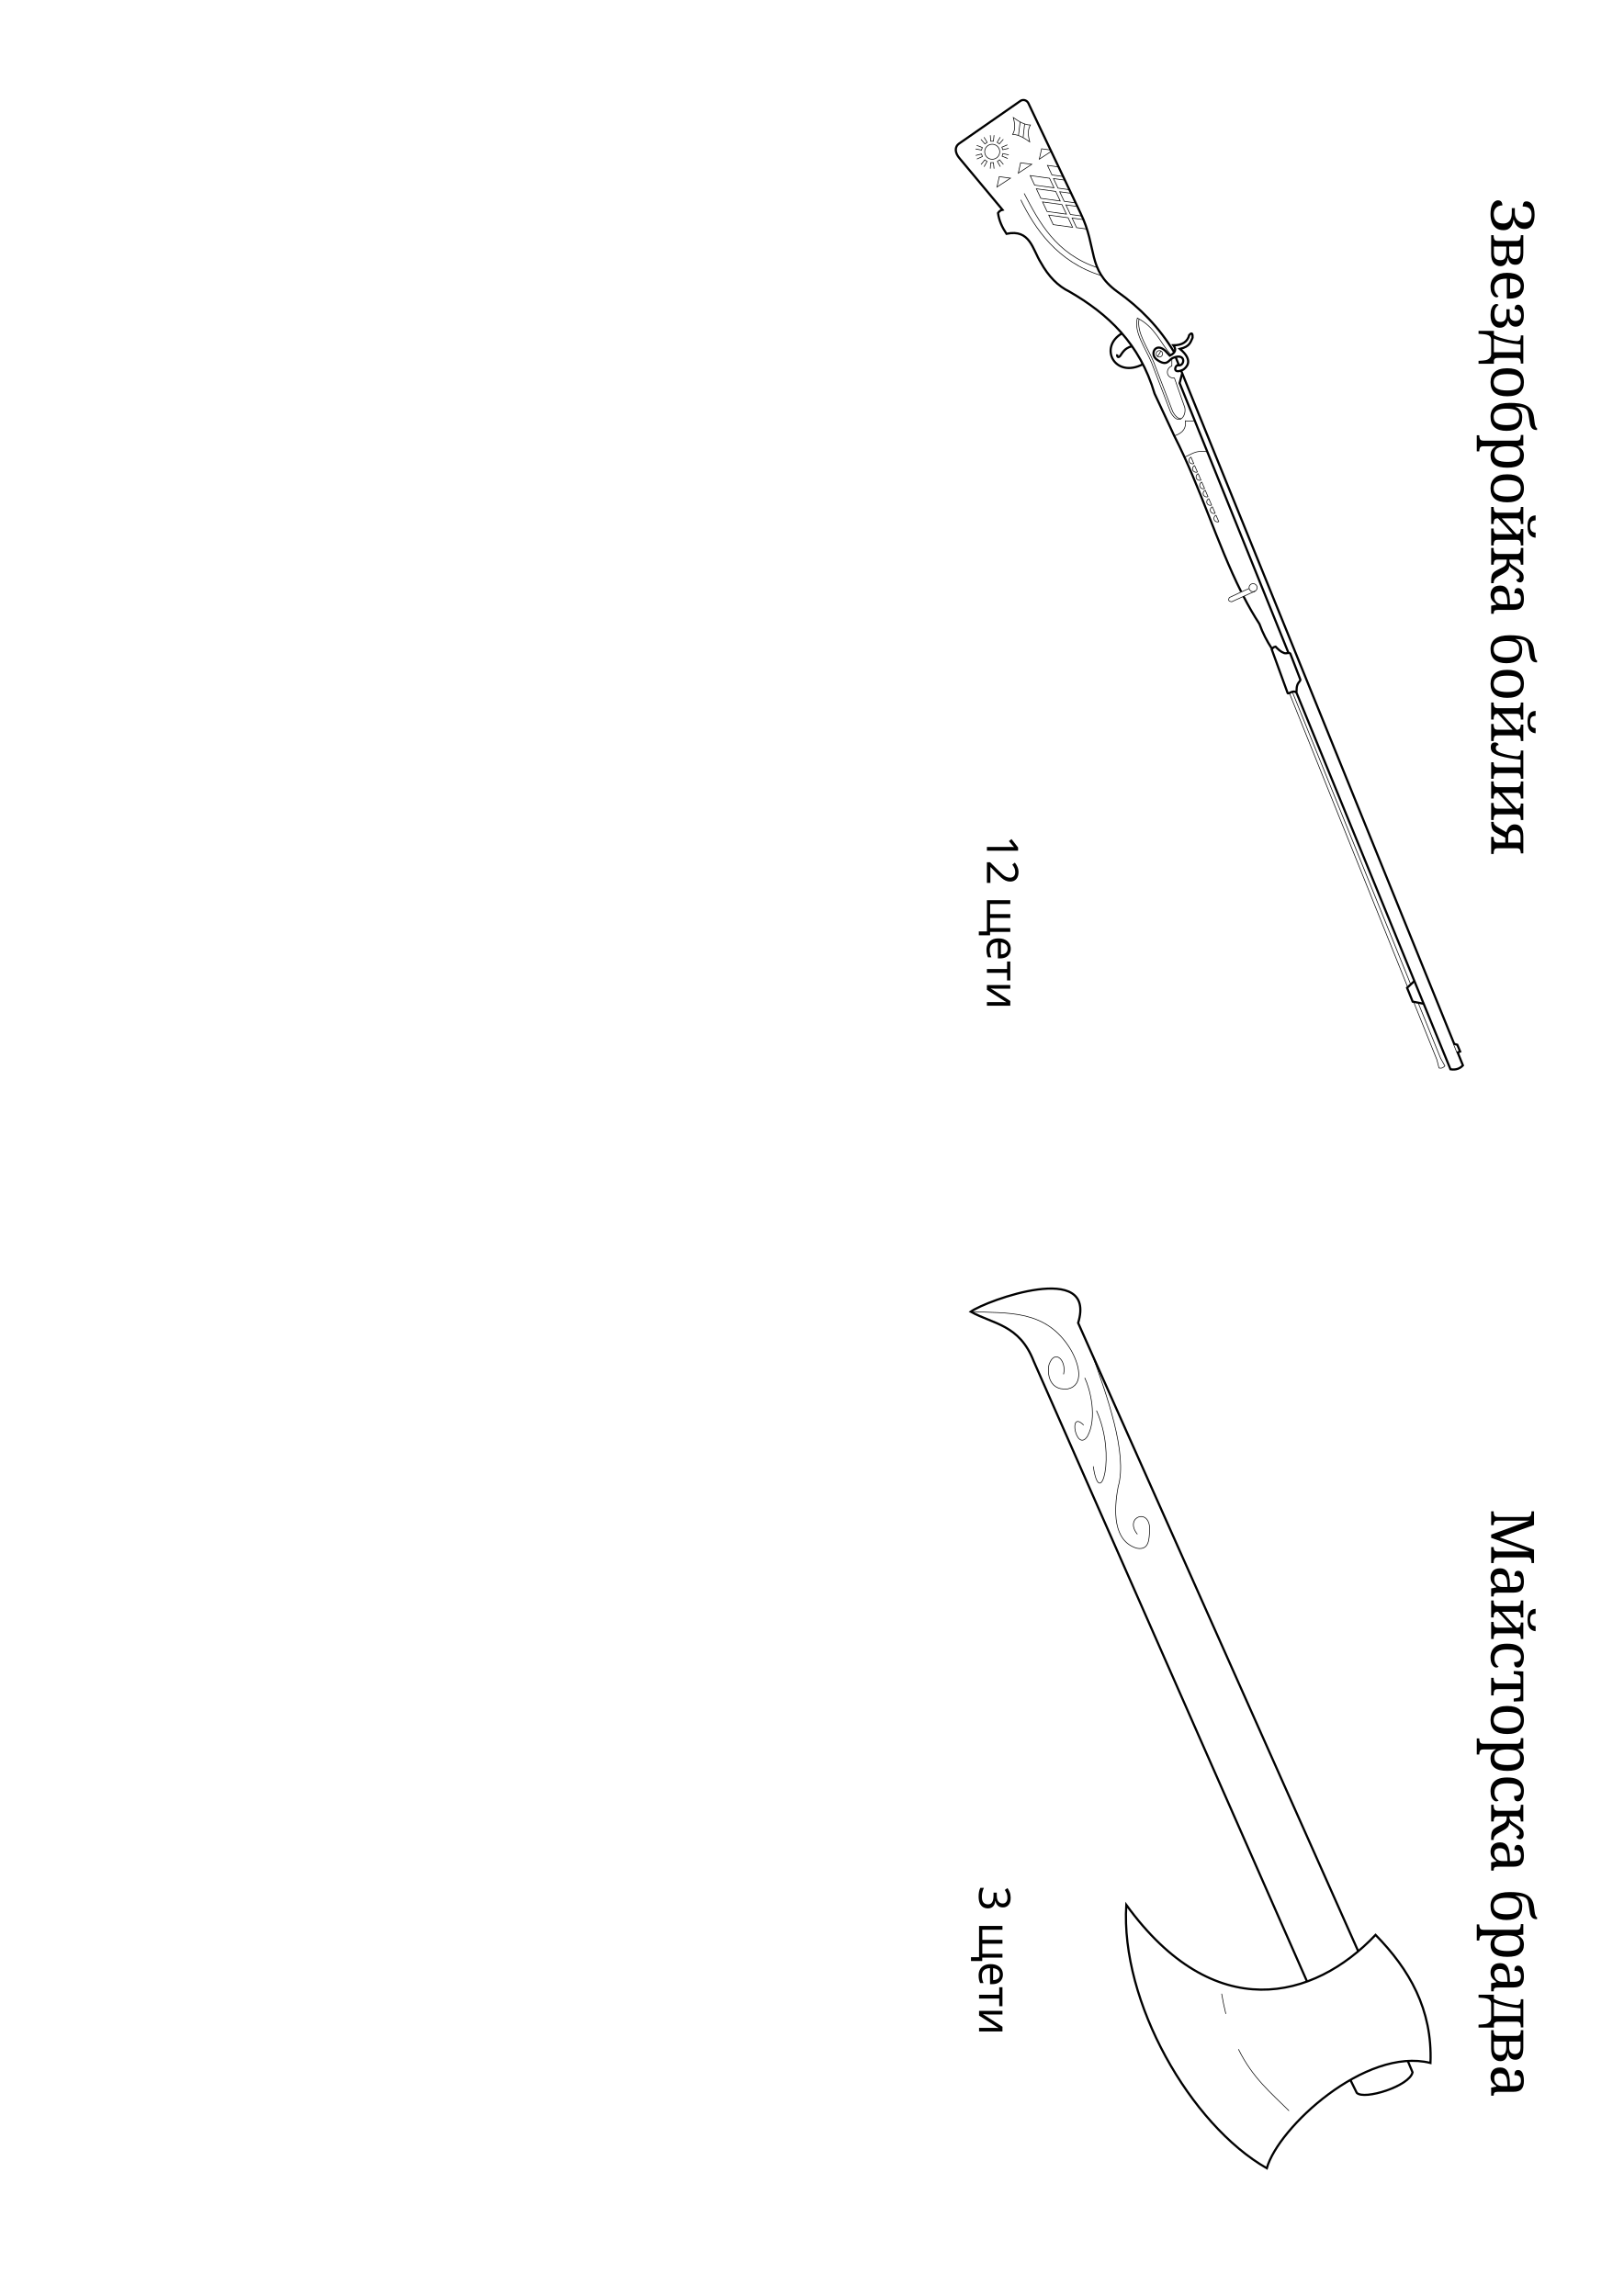
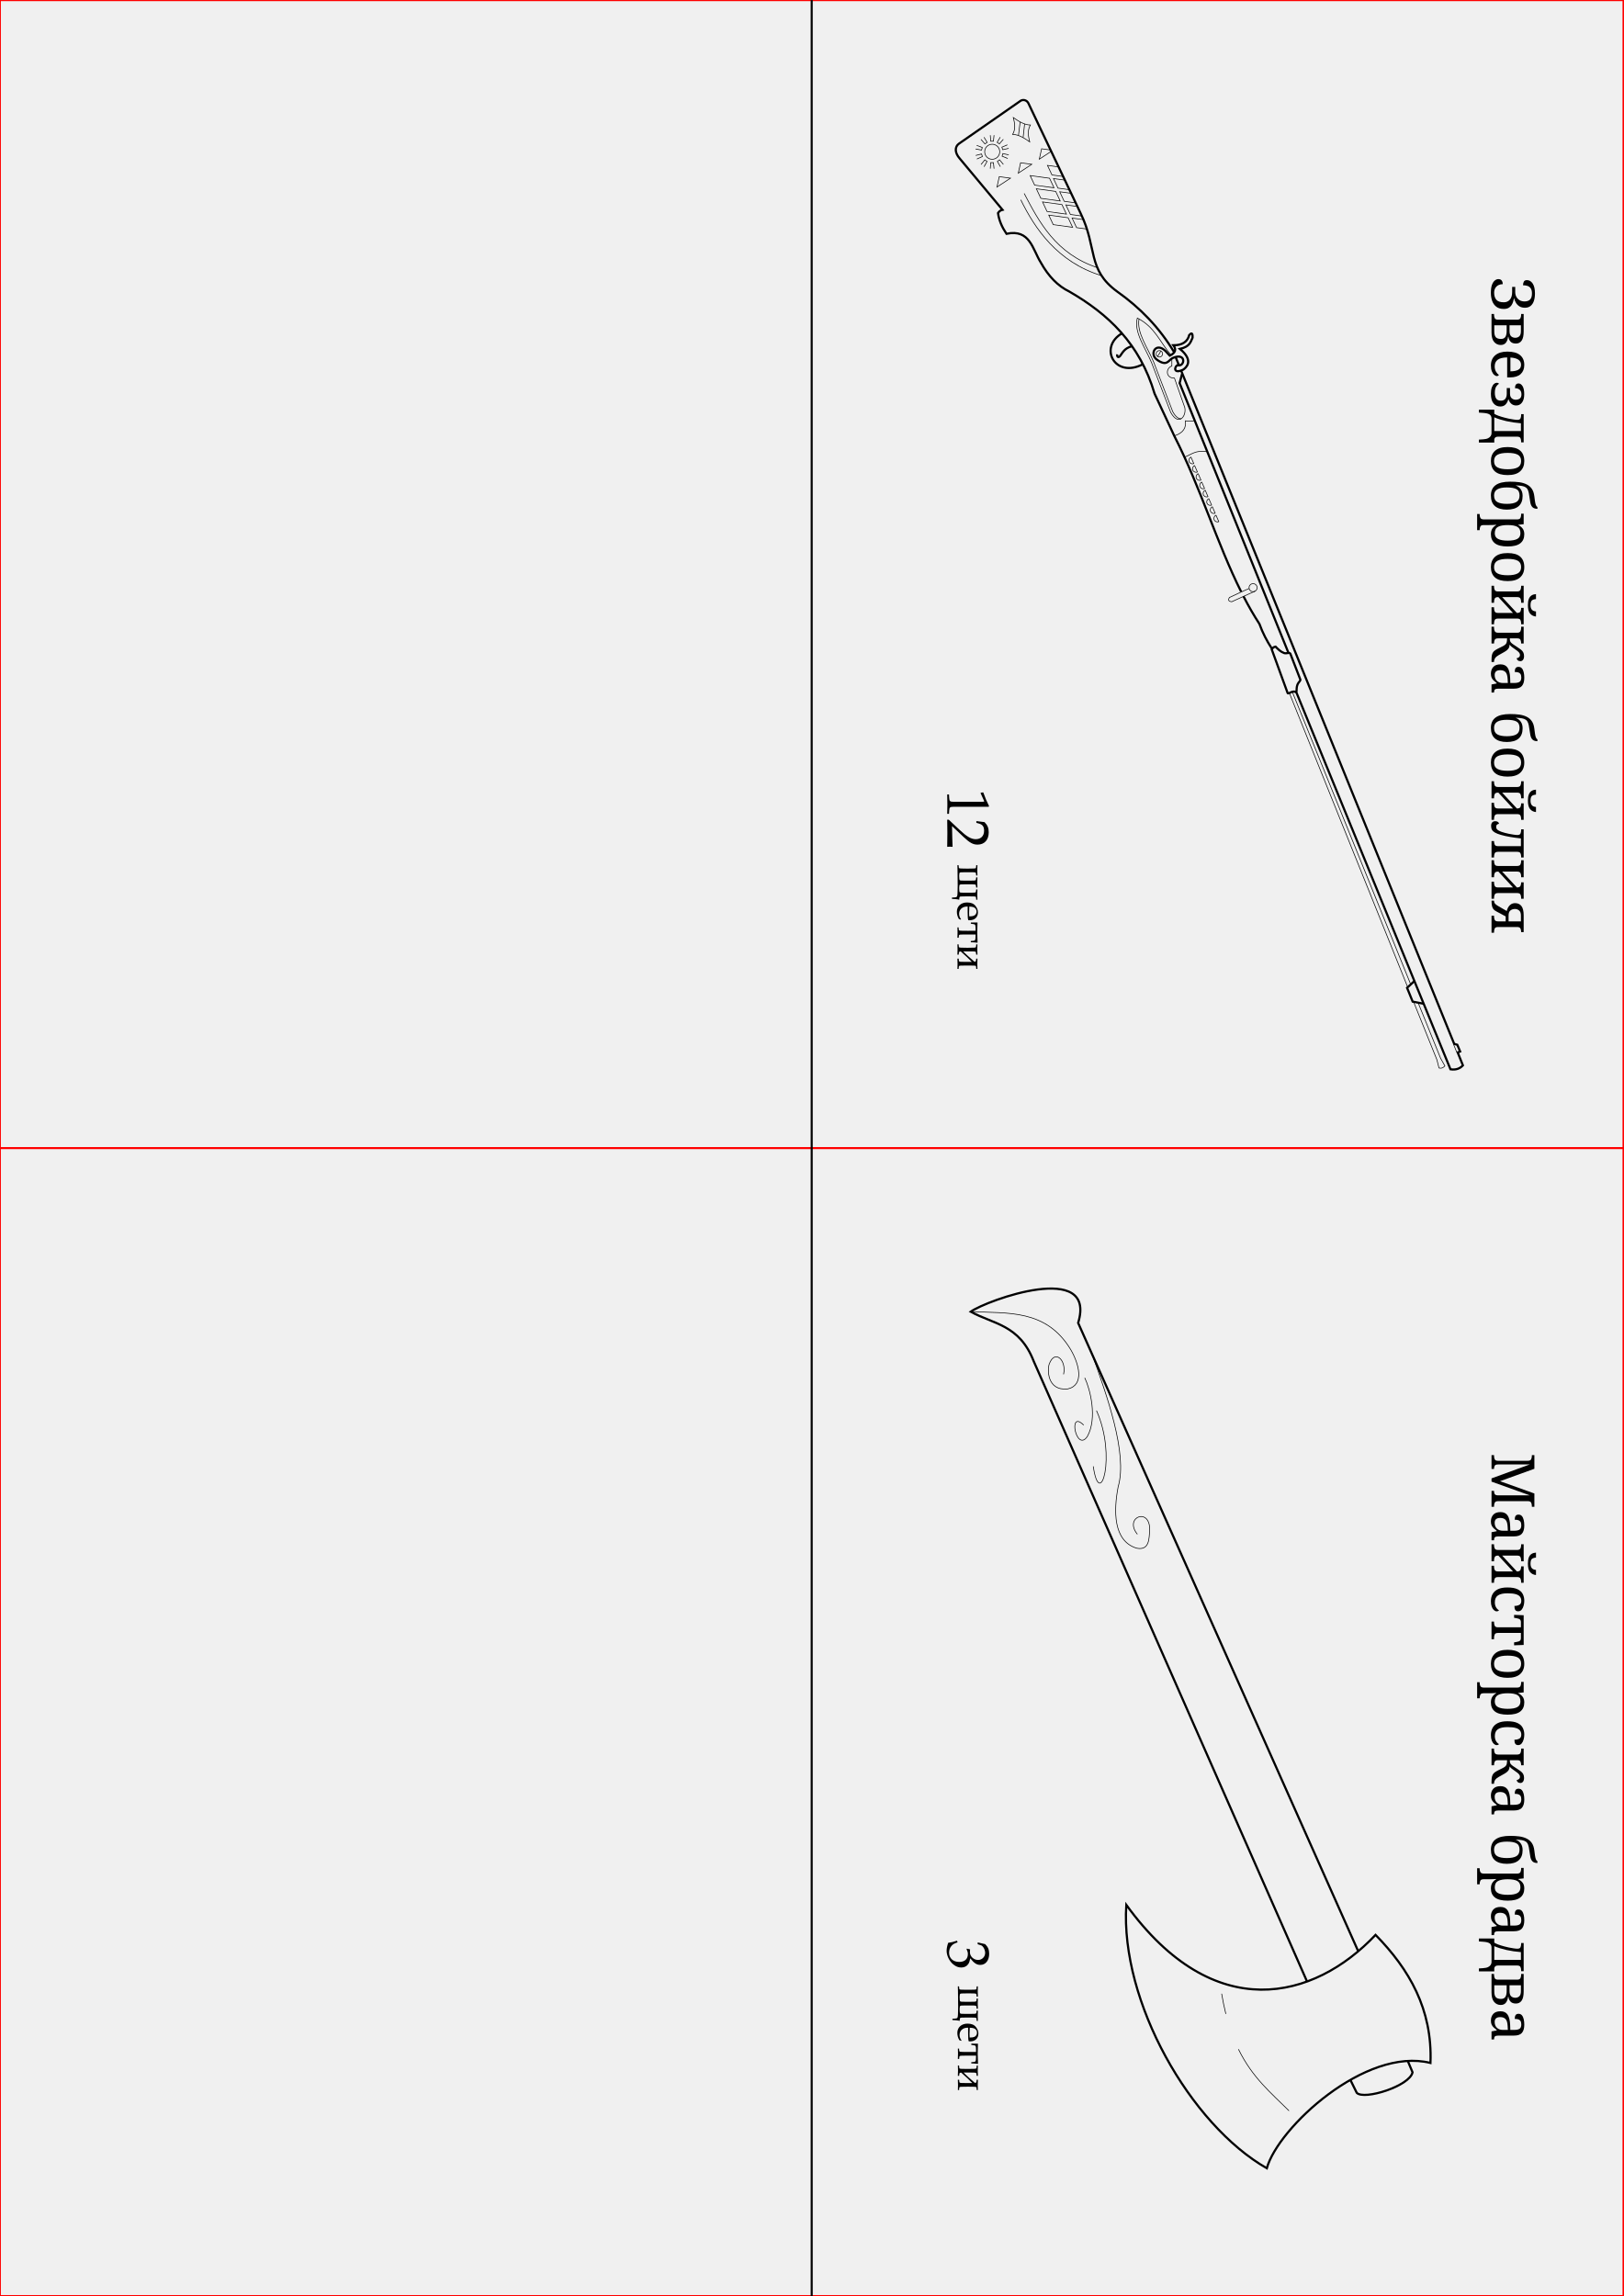
<svg xmlns="http://www.w3.org/2000/svg" width="210mm" height="297mm" viewBox="0 0 744.094 1052.362" id="svg2" version="1.1">
  <defs id="defs4" />
-   <g id="layer2" style="display:inline">
+   <g id="layer1">
+     <path style="display:inline;fill:none;stroke:#ff0000;stroke-width:0.938px;stroke-linecap:butt;stroke-linejoin:miter;stroke-opacity:1" d="M -0.07,0.047 V 1052.405 H 744.023 V 0.047 Z" id="path1049" />
+     <path style="display:inline;fill:none;stroke:#ff0000;stroke-width:0.938px;stroke-linecap:butt;stroke-linejoin:miter;stroke-opacity:1" d="M 744.023,526.226 H -0.07" id="path1049-3" />
+     <path style="display:inline;fill:none;stroke:#000000;stroke-width:0.938px;stroke-linecap:butt;stroke-linejoin:miter;stroke-opacity:1" d="M 371.976,1052.405 V 0.047" id="path1049-5" />
+   </g>
+   <g id="layer2" style="display:none">
    <rect style="opacity:1;fill:#ffffff;fill-opacity:1;stroke:none;stroke-width:0.3;stroke-linecap:round;stroke-linejoin:miter;stroke-miterlimit:4;stroke-dasharray:none;stroke-dashoffset:0;stroke-opacity:1" id="rect4178" width="795.806" height="1126.774" x="-16.57" y="-54.791" />
  </g>
  <g id="layer3" style="display:inline">
-     <text xml:space="preserve" style="font-style:normal;font-weight:normal;line-height:0%;font-family:sans-serif;letter-spacing:0px;word-spacing:0px;fill:#000000;fill-opacity:1;stroke:none;stroke-width:1px;stroke-linecap:butt;stroke-linejoin:miter;stroke-opacity:1" x="90.586" y="-683.351" id="text4759" transform="rotate(90)">
-       <tspan id="tspan4761" x="90.586" y="-683.351" style="font-style:normal;font-variant:normal;font-weight:normal;font-stretch:normal;font-size:27.5px;line-height:1.25;font-family:UnBatang;-inkscape-font-specification:UnBatang">Звездобройка бойлия</tspan>
+     <text xml:space="preserve" style="font-style:normal;font-weight:normal;line-height:0%;font-family:sans-serif;letter-spacing:0px;word-spacing:0px;fill:#000000;fill-opacity:1;stroke:none;stroke-width:1px;stroke-linecap:butt;stroke-linejoin:miter;stroke-opacity:1" x="126.691" y="-683.522" id="text4759" transform="rotate(90)">
+       <tspan id="tspan4761" x="126.691" y="-683.522" style="font-style:normal;font-variant:normal;font-weight:normal;font-stretch:normal;font-size:27.5px;line-height:1.25;font-family:UnBatang;-inkscape-font-specification:UnBatang">Звездобройка бойлия</tspan>
    </text>
-     <flowRoot xml:space="preserve" id="flowRoot4813" style="font-style:normal;font-weight:normal;line-height:0.01%;font-family:sans-serif;letter-spacing:0px;word-spacing:0px;fill:#000000;fill-opacity:1;stroke:none;stroke-width:1px;stroke-linecap:butt;stroke-linejoin:miter;stroke-opacity:1" transform="rotate(-90,157.7409,248.4528)">
+     <flowRoot xml:space="preserve" id="flowRoot4813" style="font-style:normal;font-weight:normal;line-height:0.01%;font-family:sans-serif;letter-spacing:0px;word-spacing:0px;fill:#000000;fill-opacity:1;stroke:none;stroke-width:1px;stroke-linecap:butt;stroke-linejoin:miter;stroke-opacity:1" transform="rotate(-90,181.6472,204.558)">
      <flowRegion id="flowRegion4815">
-         <rect transform="scale(-1)" id="rect4817" width="331.456" height="223.623" x="-328.476" y="-441.113" />
+         <rect transform="scale(-1)" id="rect4817" width="410.87" height="280.235" x="-328.476" y="-441.113" />
      </flowRegion>
      <flowPara style="font-style:normal;font-variant:normal;font-weight:500;font-stretch:normal;font-size:15px;line-height:1.25;font-family:'URW Palladio L';-inkscape-font-specification:'URW Palladio L Medium';text-align:justify;text-anchor:start" id="flowPara4823">Правени от сливенски майстори, тези пушки са сложни и красиви, някои се състоят от повече от 4000 елемента и са инкрустирани и гравирани. Те са много издължени и тънки и следователно много точни на дълги разстояния, могат да улучат дори и звезда.</flowPara>
    </flowRoot>
-     <text xml:space="preserve" style="font-style:normal;font-weight:normal;line-height:0%;font-family:sans-serif;letter-spacing:0px;word-spacing:0px;fill:#000000;fill-opacity:1;stroke:none;stroke-width:1px;stroke-linecap:butt;stroke-linejoin:miter;stroke-opacity:1" x="382.814" y="-452.268" id="text4825" transform="rotate(90)">
-       <tspan id="tspan4827" x="382.814" y="-452.268" style="font-style:normal;font-variant:normal;font-weight:normal;font-stretch:normal;font-size:20px;line-height:1.25;font-family:Ubuntu;-inkscape-font-specification:Ubuntu">12 щети</tspan>
+     <text transform="rotate(90)" id="text4152" y="-683.522" x="665.893" style="font-style:normal;font-weight:normal;line-height:0%;font-family:sans-serif;letter-spacing:0px;word-spacing:0px;fill:#000000;fill-opacity:1;stroke:none;stroke-width:1px;stroke-linecap:butt;stroke-linejoin:miter;stroke-opacity:1" xml:space="preserve">
+       <tspan style="font-style:normal;font-variant:normal;font-weight:normal;font-stretch:normal;font-size:27.5px;line-height:1.25;font-family:UnBatang;-inkscape-font-specification:UnBatang" y="-683.522" x="665.893" id="tspan4154">Майсторска брадва</tspan>
    </text>
-     <text transform="rotate(90)" id="text4152" y="-683.351" x="691.656" style="font-style:normal;font-weight:normal;line-height:0%;font-family:sans-serif;letter-spacing:0px;word-spacing:0px;fill:#000000;fill-opacity:1;stroke:none;stroke-width:1px;stroke-linecap:butt;stroke-linejoin:miter;stroke-opacity:1" xml:space="preserve">
-       <tspan style="font-style:normal;font-variant:normal;font-weight:normal;font-stretch:normal;font-size:27.5px;line-height:1.25;font-family:UnBatang;-inkscape-font-specification:UnBatang" y="-683.351" x="691.656" id="tspan4154">Майсторска брадва</tspan>
-     </text>
-     <flowRoot transform="rotate(-90,452.0365,505.327)" style="font-style:normal;font-weight:normal;line-height:0.01%;font-family:sans-serif;letter-spacing:0px;word-spacing:0px;fill:#000000;fill-opacity:1;stroke:none;stroke-width:1px;stroke-linecap:butt;stroke-linejoin:miter;stroke-opacity:1" id="flowRoot4156" xml:space="preserve">
+     <flowRoot transform="rotate(-90,479.7724,525.1265)" style="font-style:normal;font-weight:normal;line-height:0.01%;font-family:sans-serif;letter-spacing:0px;word-spacing:0px;fill:#000000;fill-opacity:1;stroke:none;stroke-width:1px;stroke-linecap:butt;stroke-linejoin:miter;stroke-opacity:1" id="flowRoot4156" xml:space="preserve">
      <flowRegion id="flowRegion4158">
-         <rect y="-441.113" x="-328.476" height="223.623" width="331.456" id="rect4160" transform="scale(-1)" />
+         <rect y="-441.113" x="-328.476" height="229.248" width="225.988" id="rect4160" transform="scale(-1)" />
      </flowRegion>
      <flowPara style="font-style:normal;font-variant:normal;font-weight:500;font-stretch:normal;font-size:15px;line-height:1.25;font-family:'URW Palladio L';-inkscape-font-specification:'URW Palladio L Medium';text-align:justify;text-anchor:start" id="flowPara4162">Едно е да търкаш с бичкия, друго е да замахнеш с брадва...</flowPara>
    </flowRoot>
-     <text transform="rotate(90)" id="text4164" y="-448.675" x="864.404" style="font-style:normal;font-weight:normal;line-height:0%;font-family:sans-serif;letter-spacing:0px;word-spacing:0px;fill:#000000;fill-opacity:1;stroke:none;stroke-width:1px;stroke-linecap:butt;stroke-linejoin:miter;stroke-opacity:1" xml:space="preserve">
-       <tspan style="font-style:normal;font-variant:normal;font-weight:normal;font-stretch:normal;font-size:20px;line-height:1.25;font-family:Ubuntu;-inkscape-font-specification:Ubuntu" y="-448.675" x="864.404" id="tspan4166">3 щети</tspan>
-     </text>
+     <g id="g114" transform="translate(-6.561819,-39.46163)">
+       <text transform="rotate(90)" xml:space="preserve" style="font-style:normal;font-weight:normal;font-size:12px;line-height:0%;font-family:sans-serif;letter-spacing:0px;word-spacing:0px;display:inline;fill:#000000;fill-opacity:1;stroke:none;stroke-width:1px;stroke-linecap:butt;stroke-linejoin:miter;stroke-opacity:1" x="928.564" y="-440.919" id="text4164-1-0-2">
+         <tspan id="tspan4166-1-8-7" x="928.564" y="-440.919" style="font-style:normal;font-variant:normal;font-weight:normal;font-stretch:normal;font-size:27.5px;line-height:1.25;font-family:'URW Palladio L';-inkscape-font-specification:'URW Palladio L';stroke-width:1px">3</tspan>
+       </text>
+       <text transform="rotate(90)" xml:space="preserve" style="font-style:normal;font-weight:normal;font-size:12px;line-height:0%;font-family:sans-serif;letter-spacing:0px;word-spacing:0px;display:inline;fill:#000000;fill-opacity:1;stroke:none;stroke-width:1px;stroke-linecap:butt;stroke-linejoin:miter;stroke-opacity:1" x="949.419" y="-445.574" id="text4164-7-1-0">
+         <tspan id="tspan4166-0-6-9" x="949.419" y="-445.574" style="font-style:normal;font-variant:normal;font-weight:normal;font-stretch:normal;font-size:20px;line-height:1.25;font-family:'URW Palladio L';-inkscape-font-specification:'URW Palladio L';stroke-width:1px">щети</tspan>
+       </text>
+     </g>
+     <g id="g120" transform="translate(-27.01588,-8.033881)">
+       <text transform="rotate(90)" xml:space="preserve" style="font-style:normal;font-weight:normal;font-size:12px;line-height:0%;font-family:sans-serif;letter-spacing:0px;word-spacing:0px;display:inline;fill:#000000;fill-opacity:1;stroke:none;stroke-width:1px;stroke-linecap:butt;stroke-linejoin:miter;stroke-opacity:1" x="369.548" y="-461.167" id="text4164-1-0">
+         <tspan id="tspan4166-1-8" x="369.548" y="-461.167" style="font-style:normal;font-variant:normal;font-weight:normal;font-stretch:normal;font-size:27.5px;line-height:1.25;font-family:'URW Palladio L';-inkscape-font-specification:'URW Palladio L';stroke-width:1px">12</tspan>
+       </text>
+       <text transform="rotate(90)" xml:space="preserve" style="font-style:normal;font-weight:normal;font-size:12px;line-height:0%;font-family:sans-serif;letter-spacing:0px;word-spacing:0px;display:inline;fill:#000000;fill-opacity:1;stroke:none;stroke-width:1px;stroke-linecap:butt;stroke-linejoin:miter;stroke-opacity:1" x="404.111" y="-465.822" id="text4164-7-1">
+         <tspan id="tspan4166-0-6" x="404.111" y="-465.822" style="font-style:normal;font-variant:normal;font-weight:normal;font-stretch:normal;font-size:20px;line-height:1.25;font-family:'URW Palladio L';-inkscape-font-specification:'URW Palladio L';stroke-width:1px">щети</tspan>
+       </text>
+     </g>
  </g>
  <g id="layer4">
    <path style="fill:none;fill-rule:evenodd;stroke:#000000;stroke-width:1px;stroke-linecap:butt;stroke-linejoin:miter;stroke-opacity:1" d="M 622.468,894.438 494.08,606.351 c 8.74,-28.742 -41.857,-10.365 -49.229,-5.147 10.235,5.709 22.313,5.822 28.866,22.712 l 125.21,284.183" id="path4181" />
    <path style="fill:none;fill-rule:evenodd;stroke:#000000;stroke-width:1px;stroke-linecap:butt;stroke-linejoin:miter;stroke-opacity:1" d="m 630.38,886.843 c 15.423,15.779 26.122,34.101 25.158,58.703 -29.806,-7.467 -69.811,29.628 -75,48.259 -34.981,-19.992 -67.161,-76.221 -64.399,-120.728 40.202,55.438 86.024,43.621 114.241,13.766 z" id="path4184" />
    <path style="fill:none;fill-rule:evenodd;stroke:#000000;stroke-width:1px;stroke-linecap:butt;stroke-linejoin:miter;stroke-opacity:1" d="m 618.829,953.299 2.927,5.934 c 3.337,3.474 24.244,-3.088 25.574,-9.395 l -2.195,-5.222" id="path4186" />
  </g>
  <g id="layer5">
    <path style="fill:none;fill-rule:evenodd;stroke:#000000;stroke-width:0.3;stroke-linecap:round;stroke-linejoin:miter;stroke-miterlimit:4;stroke-dasharray:none;stroke-opacity:1" d="m 559.867,913.92 c 0.545,3.231 1.172,6.231 1.87,9.029 m 5.855,16.397 c 6.385,13.01 14.919,19.955 23.043,28.055" id="path4188" />
    <path style="fill:none;fill-rule:evenodd;stroke:#000000;stroke-width:0.3;stroke-linecap:round;stroke-linejoin:miter;stroke-miterlimit:4;stroke-dasharray:none;stroke-opacity:1" d="m 445.016,601.163 c 16.724,0.887 34.379,-1.259 45.649,17.405 3.862,6.595 6.407,16.297 -1.345,18.038 -9.684,1.038 -9.351,-9.284 -8.465,-11.472 2.597,-6.867 7.938,-1.662 6.566,4.668" id="path4190" />
    <path style="fill:none;fill-rule:evenodd;stroke:#000000;stroke-width:0.3;stroke-linecap:round;stroke-linejoin:miter;stroke-miterlimit:4;stroke-dasharray:none;stroke-opacity:1" d="m 497.152,631.622 c 2.39,4.968 5.872,18.354 1.123,26.811 -5.099,7.449 -8.986,-12.519 -1.734,-5.314" id="path4192" />
    <path style="fill:none;fill-rule:evenodd;stroke:#000000;stroke-width:0.3;stroke-linecap:round;stroke-linejoin:miter;stroke-miterlimit:4;stroke-dasharray:none;stroke-opacity:1" d="m 502.532,646.653 c 9.266,20.664 1.5,46.075 -1.503,25.554" id="path4194" />
    <path style="fill:none;fill-rule:evenodd;stroke:#000000;stroke-width:0.3;stroke-linecap:round;stroke-linejoin:miter;stroke-miterlimit:4;stroke-dasharray:none;stroke-opacity:1" d="m 500.457,620.672 c 6.684,18.625 16.403,45.517 11.972,60.753 -2.103,10.879 -2.374,24.917 8.503,28.195 5.989,1.165 5.593,-4.783 5.93,-7.944 0.508,-11.147 -11.975,-6.4 -5.706,1.454" id="path4196" />
  </g>
  <g id="layer6">
    <path style="fill:none;fill-rule:evenodd;stroke:#000000;stroke-width:1px;stroke-linecap:butt;stroke-linejoin:miter;stroke-opacity:1" d="m 538.833,163.849 1.466,3.616 m 0.984,2.427 125.126,308.559 1.423,0.412 1.308,3.076 -1.136,0.443 2.405,5.93 c -1.354,1.459 -3.172,2.188 -5.706,1.79 L 594.16,317.522 c -1.614,-1.651 -3.682,0.971 -4.084,0.112 l -7.272,-19.971 c 0.357,-0.6 0.803,-1.13 1.734,-1.287 1.159,1.187 2.323,2.37 3.972,2.965 1.314,0.331 2.121,-0.48 2.797,0.224 l 4.531,11.748 c 0.307,0.534 -0.294,0.922 -0.783,1.639 -1.029,1.49 -0.796,3.05 -0.949,4.589" id="path4169" />
    <path style="fill:none;fill-rule:evenodd;stroke:#000000;stroke-width:1px;stroke-linecap:butt;stroke-linejoin:miter;stroke-opacity:1" d="m 648.022,449.799 -3.204,2.967 2.571,6.329 4.786,0.91" id="path4173" />
    <path style="fill:none;fill-rule:evenodd;stroke:#000000;stroke-width:1px;stroke-linecap:butt;stroke-linejoin:miter;stroke-opacity:1" d="m 534.968,161.824 c -4.909,-6.013 -8.579,0.292 -4.826,3.006 4.656,3.372 5.283,0.299 7.199,-0.712 6.605,-2.914 5.688,4.412 2.215,3.244 -1.442,0.823 -1.885,4.239 2.69,2.057 1.093,-0.781 5.217,-3.915 -1.503,-9.494 4.637,-1.088 4.838,-3.2 5.775,-5.142 0.114,-2.444 -0.581,-2.227 -1.503,-1.266 -0.8,3.134 -3.196,4.745 -7.278,4.747 1.481,1.959 0.885,3.534 -1.661,4.747 z" id="path4175" />
    <path style="fill:none;fill-rule:evenodd;stroke:#000000;stroke-width:1px;stroke-linecap:butt;stroke-linejoin:miter;stroke-opacity:1" d="m 538.05,161.388 c -6.813,-11.347 -15.672,-20.407 -26.069,-27.747 -13.906,-10.166 -8.978,-19.891 -16.783,-35.915 L 471.255,47.266 c -0.872,-1.61 -2.543,-1.648 -3.468,-1.119 L 439.48,65.839 c -1.969,1.389 -2.067,4.086 0.336,6.825 l 19.599,23.496 c -1.036,0.238 -1.613,0.821 -2.057,1.503 0.461,3.363 1.851,6.504 3.877,9.494 10.814,-2.284 11.915,7.067 15.727,13.17 3.543,6.378 7.907,10.814 13.09,13.314 17.768,10.271 32.309,23.862 39.048,46.768 l 9.113,19.549 c 11.943,23.431 19.533,49.184 30.567,71.257 m 1.055,2.078 c 2.269,4.399 4.687,8.642 7.319,12.678 1.498,4.161 3.443,7.874 5.679,11.297" id="path4177" />
    <path style="fill:none;fill-rule:evenodd;stroke:#000000;stroke-width:1px;stroke-linecap:butt;stroke-linejoin:miter;stroke-opacity:1" d="m 514.275,152.717 c -11.001,6.346 -3.46,20.972 9.51,14.209" id="path4179" />
    <path style="fill:none;fill-rule:evenodd;stroke:#000000;stroke-width:1px;stroke-linecap:butt;stroke-linejoin:miter;stroke-opacity:1" d="m 518.513,158.739 c -3.101,0.903 -3.962,2.69 -5.142,4.351 -0.973,1.169 -1.517,0.327 -1.424,-0.672" id="path4182" />
    <path style="fill:none;fill-rule:evenodd;stroke:#000000;stroke-width:1px;stroke-linecap:butt;stroke-linejoin:miter;stroke-opacity:1" d="m 541.693,171.397 -1.108,4.193 49.826,123.527" id="path4185" />
  </g>
  <g id="layer7">
    <path style="fill:none;fill-rule:evenodd;stroke:#000000;stroke-width:0.3;stroke-linecap:butt;stroke-linejoin:miter;stroke-miterlimit:4;stroke-dasharray:none;stroke-opacity:1" d="M 503.254,122.788 C 483.812,116.466 476.109,101.582 469.353,88.663" id="path4187" />
    <path id="path4189" d="m 504.773,126.33 c -20.273,-6.184 -30.632,-21.772 -36.986,-34.758" style="fill:none;fill-rule:evenodd;stroke:#000000;stroke-width:0.3;stroke-linecap:butt;stroke-linejoin:miter;stroke-miterlimit:4;stroke-dasharray:none;stroke-opacity:1" />
    <path style="fill:none;fill-rule:evenodd;stroke:#000000;stroke-width:0.3;stroke-linecap:butt;stroke-linejoin:miter;stroke-miterlimit:4;stroke-dasharray:none;stroke-opacity:1" d="m 547.336,192.827 c -1.445,0.355 -2.787,0.296 -4.084,0.056 0.38,3.024 -0.801,5.494 -5.035,6.881" id="path4191" />
    <path style="fill:none;fill-rule:evenodd;stroke:#000000;stroke-width:0.3;stroke-linecap:butt;stroke-linejoin:miter;stroke-miterlimit:4;stroke-dasharray:none;stroke-opacity:1" d="m 542.917,209.498 c 3.058,-1.17 5.049,-3.341 10.293,-2.461" id="path4193" />
    <path style="fill:none;fill-rule:evenodd;stroke:#000000;stroke-width:0.3;stroke-linecap:butt;stroke-linejoin:miter;stroke-miterlimit:4;stroke-dasharray:none;stroke-opacity:1" d="m 536.551,162.615 c -4.953,-5.698 -7.195,-12.659 -15.348,-16.851 -1.738,6.529 3.721,13.658 6.566,20.57 l 8.703,22.627 c 3.607,6.593 7.322,1.855 6.487,-2.136 l -4.747,-13.528 c -3.997,0.111 -4.172,-4.47 -1.187,-5.538 l 0,-3.244" id="path4195" />
    <circle style="opacity:1;fill:none;fill-opacity:1;stroke:#000000;stroke-width:0.3;stroke-linecap:round;stroke-linejoin:round;stroke-miterlimit:4;stroke-dasharray:none;stroke-dashoffset:0;stroke-opacity:1" id="path4197" cx="531.309" cy="162.171" r="1.482" />
    <circle style="opacity:1;fill:none;fill-opacity:1;stroke:#000000;stroke-width:0.3;stroke-linecap:round;stroke-linejoin:round;stroke-miterlimit:4;stroke-dasharray:none;stroke-dashoffset:0;stroke-opacity:1" id="path4199" cx="574.254" cy="269.356" r="1.846" />
    <path style="fill:none;fill-rule:evenodd;stroke:#000000;stroke-width:0.3;stroke-linecap:butt;stroke-linejoin:miter;stroke-miterlimit:4;stroke-dasharray:none;stroke-opacity:1" d="m 572.449,269.755 c -0.316,0 -9.059,4.114 -9.059,4.114 -0.853,1.496 -0.002,1.794 1.068,1.938 l 10.759,-4.885" id="path4201" />
    <path id="path4203" d="m 521.986,146.186 c -1.165,6.326 3.994,13.18 6.732,19.831 l 8.703,22.627 c 1.364,2.494 2.744,3.367 3.887,3.272" style="fill:none;fill-rule:evenodd;stroke:#000000;stroke-width:0.3;stroke-linecap:butt;stroke-linejoin:miter;stroke-miterlimit:4;stroke-dasharray:none;stroke-opacity:1" />
    <path style="fill:none;fill-rule:evenodd;stroke:#000000;stroke-width:0.3;stroke-linecap:butt;stroke-linejoin:miter;stroke-miterlimit:4;stroke-dasharray:none;stroke-opacity:1" d="m 667.549,482.201 -1.413,-3.496" id="path4205" />
    <path style="opacity:1;fill:none;fill-opacity:1;stroke:#000000;stroke-width:0.3;stroke-linecap:round;stroke-linejoin:round;stroke-miterlimit:4;stroke-dasharray:none;stroke-dashoffset:0;stroke-opacity:1" d="m 547.072,212.463 c -0.812,0.349 -1.754,-0.025 -2.104,-0.835 -0.35,-0.811 0.025,-1.751 0.837,-2.1 z" id="path4207" />
    <path id="path4210" d="m 548.729,216.322 c -0.812,0.349 -1.754,-0.025 -2.104,-0.835 -0.35,-0.811 0.025,-1.751 0.837,-2.1 z" style="opacity:1;fill:none;fill-opacity:1;stroke:#000000;stroke-width:0.3;stroke-linecap:round;stroke-linejoin:round;stroke-miterlimit:4;stroke-dasharray:none;stroke-dashoffset:0;stroke-opacity:1" />
    <path id="path4212" d="m 550.361,220.05 c -0.812,0.349 -1.754,-0.025 -2.104,-0.835 -0.35,-0.811 0.025,-1.751 0.837,-2.1 z" style="opacity:1;fill:none;fill-opacity:1;stroke:#000000;stroke-width:0.3;stroke-linecap:round;stroke-linejoin:round;stroke-miterlimit:4;stroke-dasharray:none;stroke-dashoffset:0;stroke-opacity:1" />
    <path style="opacity:1;fill:none;fill-opacity:1;stroke:#000000;stroke-width:0.3;stroke-linecap:round;stroke-linejoin:round;stroke-miterlimit:4;stroke-dasharray:none;stroke-dashoffset:0;stroke-opacity:1" d="m 552.018,223.91 c -0.812,0.349 -1.754,-0.025 -2.104,-0.835 -0.35,-0.811 0.025,-1.751 0.837,-2.1 z" id="path4214" />
    <path id="path4216" d="m 553.584,227.637 c -0.812,0.349 -1.754,-0.025 -2.104,-0.835 -0.35,-0.811 0.025,-1.751 0.837,-2.1 z" style="opacity:1;fill:none;fill-opacity:1;stroke:#000000;stroke-width:0.3;stroke-linecap:round;stroke-linejoin:round;stroke-miterlimit:4;stroke-dasharray:none;stroke-dashoffset:0;stroke-opacity:1" />
    <path style="opacity:1;fill:none;fill-opacity:1;stroke:#000000;stroke-width:0.3;stroke-linecap:round;stroke-linejoin:round;stroke-miterlimit:4;stroke-dasharray:none;stroke-dashoffset:0;stroke-opacity:1" d="m 555.241,231.497 c -0.812,0.349 -1.754,-0.025 -2.104,-0.835 -0.35,-0.811 0.025,-1.751 0.837,-2.1 z" id="path4218" />
    <path style="opacity:1;fill:none;fill-opacity:1;stroke:#000000;stroke-width:0.3;stroke-linecap:round;stroke-linejoin:round;stroke-miterlimit:4;stroke-dasharray:none;stroke-dashoffset:0;stroke-opacity:1" d="m 556.872,235.224 c -0.812,0.349 -1.754,-0.025 -2.104,-0.835 -0.35,-0.811 0.025,-1.751 0.837,-2.1 z" id="path4220" />
    <path id="path4222" d="m 558.53,239.084 c -0.812,0.349 -1.754,-0.025 -2.104,-0.835 -0.35,-0.811 0.025,-1.751 0.837,-2.1 z" style="opacity:1;fill:none;fill-opacity:1;stroke:#000000;stroke-width:0.3;stroke-linecap:round;stroke-linejoin:round;stroke-miterlimit:4;stroke-dasharray:none;stroke-dashoffset:0;stroke-opacity:1" />
    <path style="fill:none;fill-rule:evenodd;stroke:#000000;stroke-width:0.3;stroke-linecap:butt;stroke-linejoin:miter;stroke-miterlimit:4;stroke-dasharray:none;stroke-opacity:1" d="m 456.879,85.735 6.187,-4.066 -5.127,-0.707 z" id="path4224" />
    <path id="path4226" d="m 466.646,79.371 6.187,-4.066 -5.127,-0.707 z" style="fill:none;fill-rule:evenodd;stroke:#000000;stroke-width:0.3;stroke-linecap:butt;stroke-linejoin:miter;stroke-miterlimit:4;stroke-dasharray:none;stroke-opacity:1" />
    <path style="fill:none;fill-rule:evenodd;stroke:#000000;stroke-width:0.3;stroke-linecap:butt;stroke-linejoin:miter;stroke-miterlimit:4;stroke-dasharray:none;stroke-opacity:1" d="m 481.358,68.744 -4.017,-0.554 -1.061,4.773 5.413,-3.557" id="path4228" />
    <path style="fill:none;fill-rule:evenodd;stroke:#000000;stroke-width:0.3;stroke-linecap:butt;stroke-linejoin:miter;stroke-miterlimit:4;stroke-dasharray:none;stroke-opacity:1" d="m 472.188,57.3 c -1.461,2.497 -0.954,5.152 -0.311,7.717 -2.147,-1.504 -4.936,-3.376 -7.811,-3.408 1.461,-2.497 0.954,-5.152 0.311,-7.717 2.147,1.504 4.936,3.376 7.811,3.408 z" id="path4230" />
    <path style="fill:none;fill-rule:evenodd;stroke:#000000;stroke-width:0.3;stroke-linecap:butt;stroke-linejoin:miter;stroke-miterlimit:4;stroke-dasharray:none;stroke-opacity:1" d="m 466.735,62.069 c 0,-0.133 0.751,-6.077 0.751,-6.077" id="path4234" />
    <path style="fill:none;fill-rule:evenodd;stroke:#000000;stroke-width:0.3;stroke-linecap:butt;stroke-linejoin:miter;stroke-miterlimit:4;stroke-dasharray:none;stroke-opacity:1" d="m 469.541,56.832 -0.673,6.197" id="path4236" />
    <circle style="opacity:1;fill:none;fill-opacity:1;stroke:#000000;stroke-width:0.3;stroke-linecap:round;stroke-linejoin:round;stroke-miterlimit:4;stroke-dasharray:none;stroke-dashoffset:0;stroke-opacity:1" id="path4238" cx="454.695" cy="69.555" r="3.447" />
    <path style="fill:none;fill-rule:evenodd;stroke:#000000;stroke-width:0.3;stroke-linecap:butt;stroke-linejoin:miter;stroke-miterlimit:4;stroke-dasharray:none;stroke-opacity:1" d="m 453.819,61.979 0.199,2.74 1.237,0 0.287,-2.762" id="path4240" />
    <path id="path4242" d="m 453.819,77.29 0.199,-2.74 1.237,0 0.287,2.762" style="fill:none;fill-rule:evenodd;stroke:#000000;stroke-width:0.3;stroke-linecap:butt;stroke-linejoin:miter;stroke-miterlimit:4;stroke-dasharray:none;stroke-opacity:1" />
    <path id="path4244" d="m 458.374,62.875 -1.412,2.357 1.013,0.711 1.822,-2.095" style="fill:none;fill-rule:evenodd;stroke:#000000;stroke-width:0.3;stroke-linecap:butt;stroke-linejoin:miter;stroke-miterlimit:4;stroke-dasharray:none;stroke-opacity:1" />
    <path style="fill:none;fill-rule:evenodd;stroke:#000000;stroke-width:0.3;stroke-linecap:butt;stroke-linejoin:miter;stroke-miterlimit:4;stroke-dasharray:none;stroke-opacity:1" d="m 449.576,75.405 1.737,-2.128 1.013,0.711 -1.352,2.426" id="path4246" />
    <path style="fill:none;fill-rule:evenodd;stroke:#000000;stroke-width:0.3;stroke-linecap:butt;stroke-linejoin:miter;stroke-miterlimit:4;stroke-dasharray:none;stroke-opacity:1" d="m 461.663,66.379 -2.534,1.061 0.394,1.173 2.71,-0.608" id="path4248" />
    <path id="path4250" d="m 447.151,71.257 2.661,-0.684 0.394,1.173 -2.527,1.152" style="fill:none;fill-rule:evenodd;stroke:#000000;stroke-width:0.3;stroke-linecap:butt;stroke-linejoin:miter;stroke-miterlimit:4;stroke-dasharray:none;stroke-opacity:1" />
    <path id="path4252" d="m 462.267,70.982 -2.684,-0.588 -0.352,1.186 2.567,1.06" style="fill:none;fill-rule:evenodd;stroke:#000000;stroke-width:0.3;stroke-linecap:butt;stroke-linejoin:miter;stroke-miterlimit:4;stroke-dasharray:none;stroke-opacity:1" />
    <path style="fill:none;fill-rule:evenodd;stroke:#000000;stroke-width:0.3;stroke-linecap:butt;stroke-linejoin:miter;stroke-miterlimit:4;stroke-dasharray:none;stroke-opacity:1" d="m 447.588,66.632 2.571,0.969 -0.352,1.186 -2.73,-0.509" id="path4254" />
    <path style="fill:none;fill-rule:evenodd;stroke:#000000;stroke-width:0.3;stroke-linecap:butt;stroke-linejoin:miter;stroke-miterlimit:4;stroke-dasharray:none;stroke-opacity:1" d="m 459.821,75.373 -1.75,-2.118 -1.008,0.717 1.367,2.417" id="path4256" />
    <path id="path4258" d="m 450.947,62.897 1.426,2.348 -1.008,0.717 -1.835,-2.084" style="fill:none;fill-rule:evenodd;stroke:#000000;stroke-width:0.3;stroke-linecap:butt;stroke-linejoin:miter;stroke-miterlimit:4;stroke-dasharray:none;stroke-opacity:1" />
    <path id="path4262" d="m 479.824,96.927 -2.053,-4.379 8.878,1.215 2.053,4.379 z" style="fill:none;fill-rule:evenodd;stroke:#000000;stroke-width:0.3;stroke-linecap:butt;stroke-linejoin:miter;stroke-miterlimit:4;stroke-dasharray:none;stroke-opacity:1" />
    <path style="fill:none;fill-rule:evenodd;stroke:#000000;stroke-width:0.3;stroke-linecap:butt;stroke-linejoin:miter;stroke-miterlimit:4;stroke-dasharray:none;stroke-opacity:1" d="m 482.664,102.969 -2.053,-4.379 8.877,1.215 2.053,4.379 z" id="path4264" />
    <path style="fill:none;fill-rule:evenodd;stroke:#000000;stroke-width:0.3;stroke-linecap:butt;stroke-linejoin:miter;stroke-miterlimit:4;stroke-dasharray:none;stroke-opacity:1" d="m 495.828,99.017 -5.305,-0.726 -2.053,-4.379 5.277,0.722" id="path4266" />
    <path id="path4268" d="m 498.196,104.994 -4.832,-0.661 -2.053,-4.379 5.184,0.71" style="fill:none;fill-rule:evenodd;stroke:#000000;stroke-width:0.3;stroke-linecap:butt;stroke-linejoin:miter;stroke-miterlimit:4;stroke-dasharray:none;stroke-opacity:1" />
    <path style="fill:none;fill-rule:evenodd;stroke:#000000;stroke-width:0.3;stroke-linecap:butt;stroke-linejoin:miter;stroke-miterlimit:4;stroke-dasharray:none;stroke-opacity:1" d="m 474.142,84.859 -2.053,-4.379 8.878,1.215 2.053,4.379 z" id="path4270" />
    <path id="path4272" d="m 476.982,90.901 -2.053,-4.379 8.878,1.215 2.053,4.379 z" style="fill:none;fill-rule:evenodd;stroke:#000000;stroke-width:0.3;stroke-linecap:butt;stroke-linejoin:miter;stroke-miterlimit:4;stroke-dasharray:none;stroke-opacity:1" />
    <path id="path4274" d="m 490.144,86.949 -5.302,-0.726 -2.053,-4.379 5.415,0.741" style="fill:none;fill-rule:evenodd;stroke:#000000;stroke-width:0.3;stroke-linecap:butt;stroke-linejoin:miter;stroke-miterlimit:4;stroke-dasharray:none;stroke-opacity:1" />
    <path style="fill:none;fill-rule:evenodd;stroke:#000000;stroke-width:0.3;stroke-linecap:butt;stroke-linejoin:miter;stroke-miterlimit:4;stroke-dasharray:none;stroke-opacity:1" d="m 492.941,92.985 -5.258,-0.72 -2.053,-4.379 5.206,0.713" id="path4276" />
    <path style="fill:none;fill-rule:evenodd;stroke:#000000;stroke-width:0.3;stroke-linecap:butt;stroke-linejoin:miter;stroke-miterlimit:4;stroke-dasharray:none;stroke-opacity:1" d="m 487.268,80.891 -5.191,-0.71 -2.053,-4.379 5.089,0.697" id="path4278" />
    <path style="fill:none;fill-rule:evenodd;stroke:#000000;stroke-width:0.3;stroke-linecap:butt;stroke-linejoin:miter;stroke-miterlimit:4;stroke-dasharray:none;stroke-opacity:1" d="m 531.994,160.884 -1.468,2.475" id="path4280" />
    <path style="fill:none;fill-rule:evenodd;stroke:#000000;stroke-width:0.3;stroke-linecap:butt;stroke-linejoin:miter;stroke-miterlimit:4;stroke-dasharray:none;stroke-opacity:1" d="m 592.316,317.315 54.122,133.767 m 3.367,8.322 10.368,25.625 1.972,3.538 c -0.347,0.293 -1.106,1.368 -2.699,0.937 l -0.951,-3.748 -10.744,-26.711 m -2.708,-6.733 -54.1,-134.507" id="path4171" />
  </g>
</svg>
